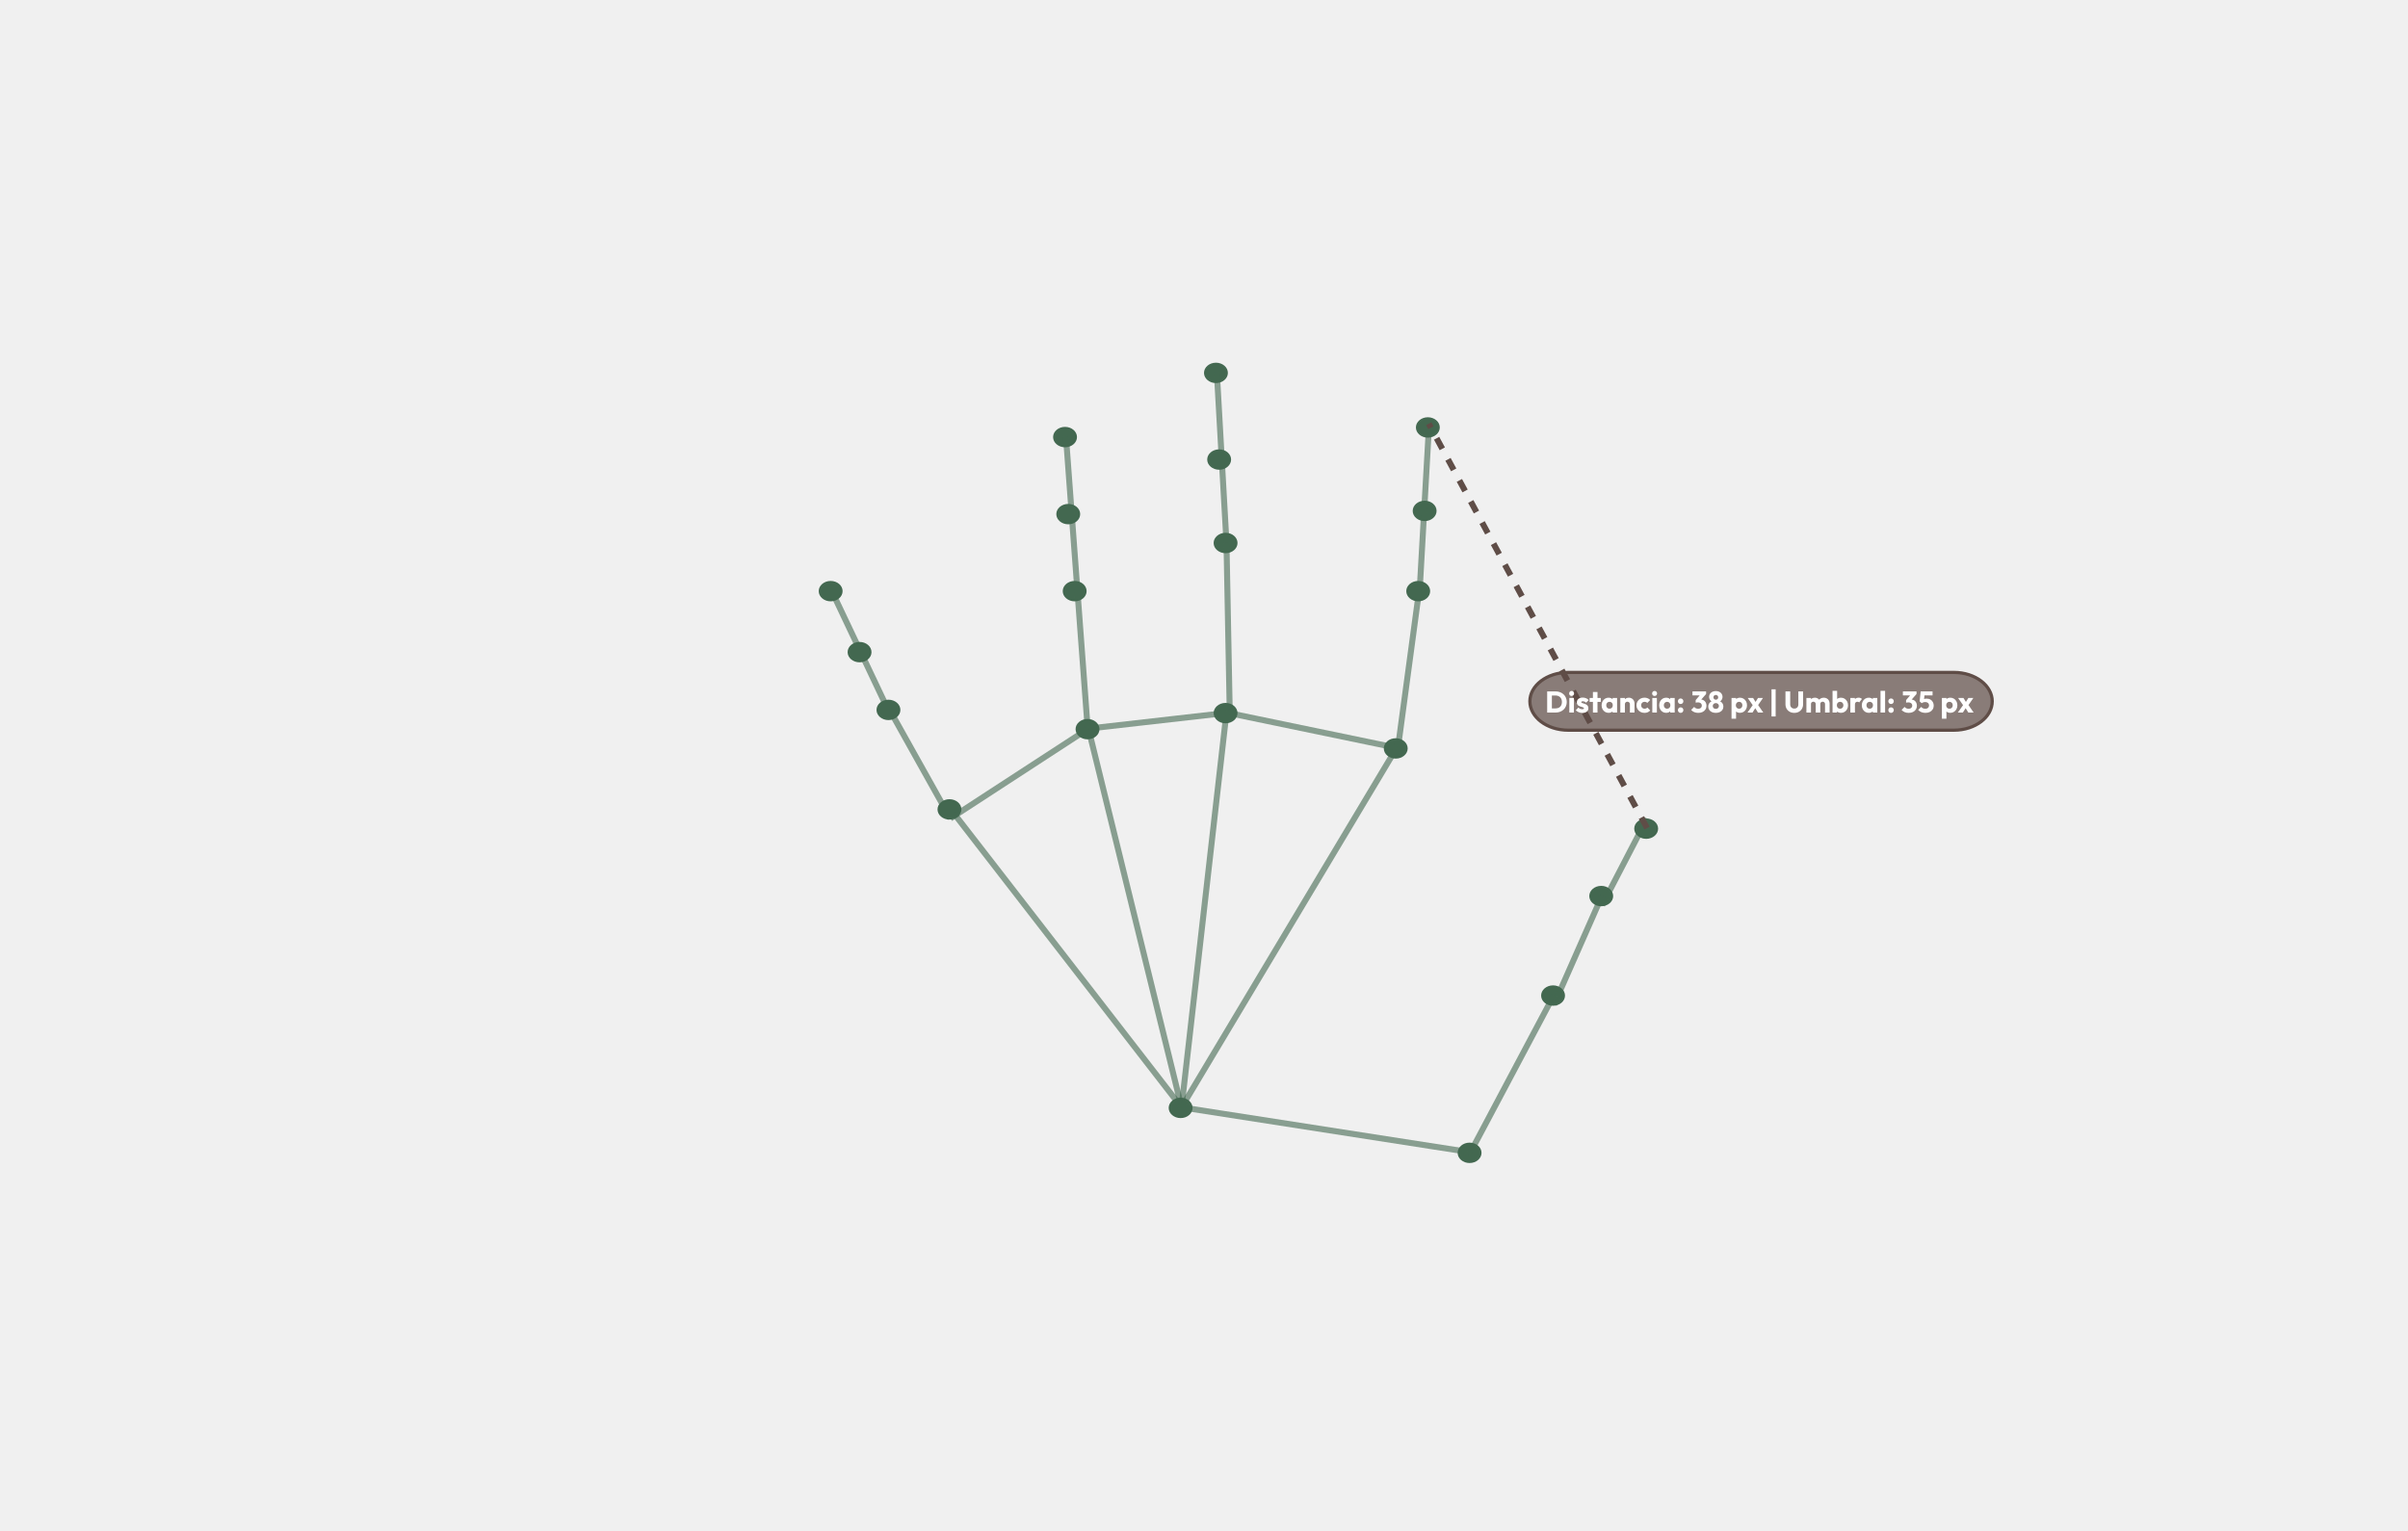
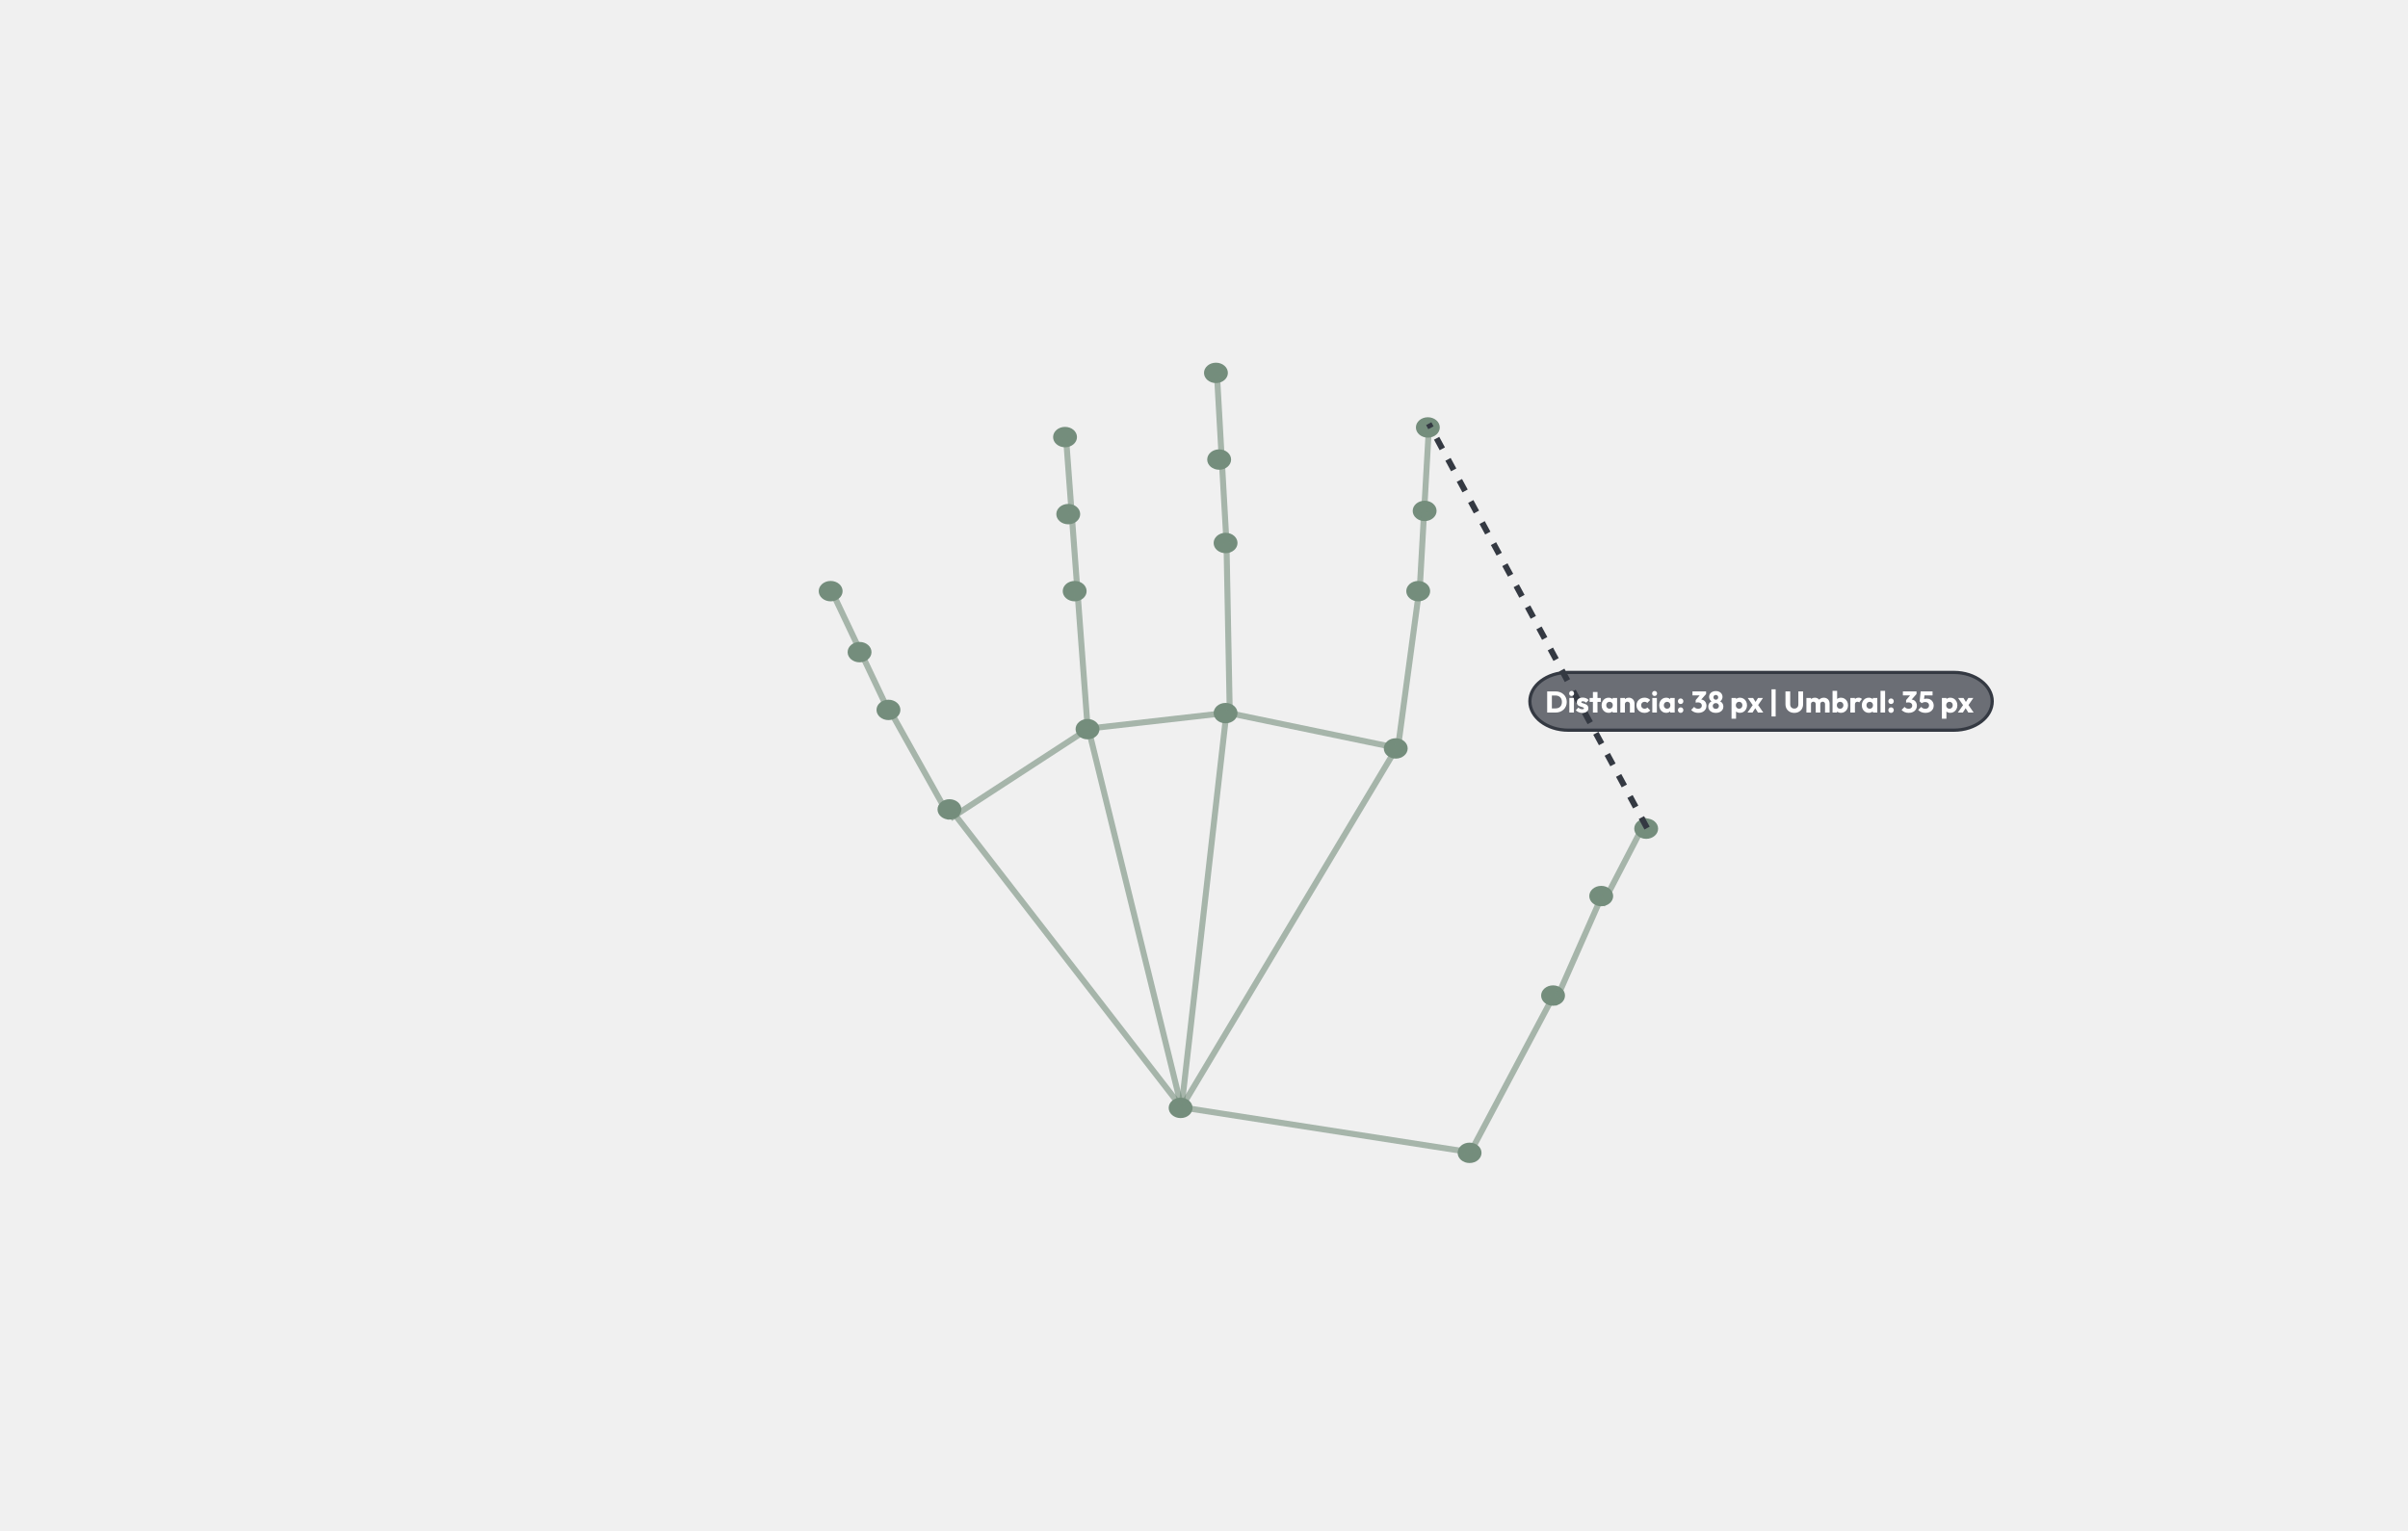
<svg xmlns="http://www.w3.org/2000/svg" width="750" height="477" viewBox="0 0 750 477" fill="none">
-   <path d="M457.72 362.353C459.774 362.353 461.44 360.931 461.44 359.177C461.44 357.422 459.774 356 457.72 356C455.665 356 454 357.422 454 359.177C454 360.931 455.665 362.353 457.72 362.353Z" fill="#436850" />
-   <path d="M367.72 348.353C369.774 348.353 371.44 346.931 371.44 345.177C371.44 343.422 369.774 342 367.72 342C365.665 342 364 343.422 364 345.177C364 346.931 365.665 348.353 367.72 348.353Z" fill="#436850" />
-   <path d="M483.72 313.353C485.774 313.353 487.44 311.931 487.44 310.177C487.44 308.422 485.774 307 483.72 307C481.665 307 480 308.422 480 310.177C480 311.931 481.665 313.353 483.72 313.353Z" fill="#436850" />
-   <path d="M498.72 282.353C500.774 282.353 502.44 280.931 502.44 279.177C502.44 277.422 500.774 276 498.72 276C496.665 276 495 277.422 495 279.177C495 280.931 496.665 282.353 498.72 282.353Z" fill="#436850" />
-   <path d="M331.72 139.353C333.774 139.353 335.44 137.931 335.44 136.177C335.44 134.422 333.774 133 331.72 133C329.665 133 328 134.422 328 136.177C328 137.931 329.665 139.353 331.72 139.353Z" fill="#436850" />
-   <path d="M334.72 187.353C336.774 187.353 338.44 185.931 338.44 184.177C338.44 182.422 336.774 181 334.72 181C332.665 181 331 182.422 331 184.177C331 185.931 332.665 187.353 334.72 187.353Z" fill="#436850" />
-   <path opacity="0.6" d="M259 184L277 222" stroke="#436850" stroke-width="1.865" />
-   <path opacity="0.6" d="M277 221L296 255" stroke="#436850" stroke-width="1.865" />
-   <path opacity="0.6" d="M296 252L368 345" stroke="#436850" stroke-width="1.865" />
-   <path opacity="0.6" d="M339 227L368 345" stroke="#436850" stroke-width="1.865" />
-   <path opacity="0.6" d="M382 222L368 345" stroke="#436850" stroke-width="1.865" />
-   <path opacity="0.6" d="M435 233L368 345" stroke="#436850" stroke-width="1.865" />
-   <path opacity="0.6" d="M458 359L368 345" stroke="#436850" stroke-width="1.865" />
-   <path opacity="0.6" d="M513 255L499 282" stroke="#436850" stroke-width="1.865" />
-   <path opacity="0.6" d="M499 279L484 313" stroke="#436850" stroke-width="1.865" />
-   <path opacity="0.6" d="M484 310L458 359" stroke="#436850" stroke-width="1.865" />
-   <path d="M295.72 255.353C297.774 255.353 299.44 253.931 299.44 252.177C299.44 250.422 297.774 249 295.72 249C293.665 249 292 250.422 292 252.177C292 253.931 293.665 255.353 295.72 255.353Z" fill="#436850" />
-   <path d="M338.72 230.353C340.774 230.353 342.44 228.931 342.44 227.177C342.44 225.422 340.774 224 338.72 224C336.665 224 335 225.422 335 227.177C335 228.931 336.665 230.353 338.72 230.353Z" fill="#436850" />
-   <path d="M378.72 119.353C380.774 119.353 382.44 117.931 382.44 116.177C382.44 114.422 380.774 113 378.72 113C376.665 113 375 114.422 375 116.177C375 117.931 376.665 119.353 378.72 119.353Z" fill="#436850" />
-   <path d="M444.72 136.353C446.774 136.353 448.44 134.931 448.44 133.177C448.44 131.422 446.774 130 444.72 130C442.665 130 441 131.422 441 133.177C441 134.931 442.665 136.353 444.72 136.353Z" fill="#436850" />
-   <path d="M441.72 187.353C443.774 187.353 445.44 185.931 445.44 184.177C445.44 182.422 443.774 181 441.72 181C439.665 181 438 182.422 438 184.177C438 185.931 439.665 187.353 441.72 187.353Z" fill="#436850" />
-   <path d="M434.72 236.353C436.774 236.353 438.44 234.931 438.44 233.177C438.44 231.422 436.774 230 434.72 230C432.665 230 431 231.422 431 233.177C431 234.931 432.665 236.353 434.72 236.353Z" fill="#436850" />
-   <path d="M512.72 261.353C514.774 261.353 516.44 259.931 516.44 258.177C516.44 256.422 514.774 255 512.72 255C510.665 255 509 256.422 509 258.177C509 259.931 510.665 261.353 512.72 261.353Z" fill="#436850" />
-   <path d="M381.72 172.353C383.774 172.353 385.44 170.931 385.44 169.177C385.44 167.422 383.774 166 381.72 166C379.665 166 378 167.422 378 169.177C378 170.931 379.665 172.353 381.72 172.353Z" fill="#436850" />
-   <path d="M381.72 225.353C383.774 225.353 385.44 223.931 385.44 222.177C385.44 220.422 383.774 219 381.72 219C379.665 219 378 220.422 378 222.177C378 223.931 379.665 225.353 381.72 225.353Z" fill="#436850" />
-   <path d="M276.72 224.353C278.774 224.353 280.44 222.931 280.44 221.177C280.44 219.422 278.774 218 276.72 218C274.665 218 273 219.422 273 221.177C273 222.931 274.665 224.353 276.72 224.353Z" fill="#436850" />
-   <path d="M267.72 206.353C269.774 206.353 271.44 204.931 271.44 203.177C271.44 201.422 269.774 200 267.72 200C265.665 200 264 201.422 264 203.177C264 204.931 265.665 206.353 267.72 206.353Z" fill="#436850" />
-   <path d="M332.72 163.353C334.774 163.353 336.44 161.931 336.44 160.177C336.44 158.422 334.774 157 332.72 157C330.665 157 329 158.422 329 160.177C329 161.931 330.665 163.353 332.72 163.353Z" fill="#436850" />
-   <path d="M379.72 146.353C381.774 146.353 383.44 144.931 383.44 143.177C383.44 141.422 381.774 140 379.72 140C377.665 140 376 141.422 376 143.177C376 144.931 377.665 146.353 379.72 146.353Z" fill="#436850" />
-   <path d="M443.72 162.353C445.774 162.353 447.44 160.931 447.44 159.177C447.44 157.422 445.774 156 443.72 156C441.665 156 440 157.422 440 159.177C440 160.931 441.665 162.353 443.72 162.353Z" fill="#436850" />
-   <path d="M258.72 187.353C260.774 187.353 262.44 185.931 262.44 184.177C262.44 182.422 260.774 181 258.72 181C256.665 181 255 182.422 255 184.177C255 185.931 256.665 187.353 258.72 187.353Z" fill="#436850" />
-   <path d="M513 258L445 132" stroke="#5F4D47" stroke-width="1.865" stroke-dasharray="3.73 3.73" />
-   <path d="M488.429 209.5H608.571C611.903 209.5 614.901 210.533 617.056 212.18C619.21 213.826 620.5 216.065 620.5 218.5C620.5 220.935 619.21 223.174 617.056 224.82C614.901 226.467 611.903 227.5 608.571 227.5H488.429C485.097 227.5 482.099 226.467 479.944 224.82C477.79 223.174 476.5 220.935 476.5 218.5C476.5 216.065 477.79 213.826 479.944 212.18C482.099 210.533 485.097 209.5 488.429 209.5Z" fill="#5F4D47" fill-opacity="0.71" stroke="#5F4D47" />
+   <path d="M457.72 362.353C459.774 362.353 461.44 360.931 461.44 359.177C461.44 357.422 459.774 356 457.72 356C455.665 356 454 357.422 454 359.177C454 360.931 455.665 362.353 457.72 362.353Z" fill="#748D7C" />
+   <path d="M367.72 348.353C369.774 348.353 371.44 346.931 371.44 345.177C371.44 343.422 369.774 342 367.72 342C365.665 342 364 343.422 364 345.177C364 346.931 365.665 348.353 367.72 348.353Z" fill="#748D7C" />
+   <path d="M483.72 313.353C485.774 313.353 487.44 311.931 487.44 310.177C487.44 308.422 485.774 307 483.72 307C481.665 307 480 308.422 480 310.177C480 311.931 481.665 313.353 483.72 313.353Z" fill="#748D7C" />
+   <path d="M498.72 282.353C500.774 282.353 502.44 280.931 502.44 279.177C502.44 277.422 500.774 276 498.72 276C496.665 276 495 277.422 495 279.177C495 280.931 496.665 282.353 498.72 282.353Z" fill="#748D7C" />
+   <path d="M331.72 139.353C333.774 139.353 335.44 137.931 335.44 136.177C335.44 134.422 333.774 133 331.72 133C329.665 133 328 134.422 328 136.177C328 137.931 329.665 139.353 331.72 139.353Z" fill="#748D7C" />
+   <path d="M334.72 187.353C336.774 187.353 338.44 185.931 338.44 184.177C338.44 182.422 336.774 181 334.72 181C332.665 181 331 182.422 331 184.177C331 185.931 332.665 187.353 334.72 187.353Z" fill="#748D7C" />
+   <path opacity="0.6" d="M259 184L277 222" stroke="#748D7C" stroke-width="1.865" />
+   <path opacity="0.6" d="M277 221L296 255" stroke="#748D7C" stroke-width="1.865" />
+   <path opacity="0.6" d="M296 252L368 345" stroke="#748D7C" stroke-width="1.865" />
+   <path opacity="0.6" d="M339 227L368 345" stroke="#748D7C" stroke-width="1.865" />
+   <path opacity="0.6" d="M382 222L368 345" stroke="#748D7C" stroke-width="1.865" />
+   <path opacity="0.6" d="M435 233L368 345" stroke="#748D7C" stroke-width="1.865" />
+   <path opacity="0.6" d="M458 359L368 345" stroke="#748D7C" stroke-width="1.865" />
+   <path opacity="0.6" d="M513 255L499 282" stroke="#748D7C" stroke-width="1.865" />
+   <path opacity="0.6" d="M499 279L484 313" stroke="#748D7C" stroke-width="1.865" />
+   <path opacity="0.6" d="M484 310L458 359" stroke="#748D7C" stroke-width="1.865" />
+   <path d="M295.72 255.353C297.774 255.353 299.44 253.931 299.44 252.177C299.44 250.422 297.774 249 295.72 249C293.665 249 292 250.422 292 252.177C292 253.931 293.665 255.353 295.72 255.353Z" fill="#748D7C" />
+   <path d="M338.72 230.353C340.774 230.353 342.44 228.931 342.44 227.177C342.44 225.422 340.774 224 338.72 224C336.665 224 335 225.422 335 227.177C335 228.931 336.665 230.353 338.72 230.353Z" fill="#748D7C" />
+   <path d="M378.72 119.353C380.774 119.353 382.44 117.931 382.44 116.177C382.44 114.422 380.774 113 378.72 113C376.665 113 375 114.422 375 116.177C375 117.931 376.665 119.353 378.72 119.353Z" fill="#748D7C" />
+   <path d="M444.72 136.353C446.774 136.353 448.44 134.931 448.44 133.177C448.44 131.422 446.774 130 444.72 130C442.665 130 441 131.422 441 133.177C441 134.931 442.665 136.353 444.72 136.353Z" fill="#748D7C" />
+   <path d="M441.72 187.353C443.774 187.353 445.44 185.931 445.44 184.177C445.44 182.422 443.774 181 441.72 181C439.665 181 438 182.422 438 184.177C438 185.931 439.665 187.353 441.72 187.353Z" fill="#748D7C" />
+   <path d="M434.72 236.353C436.774 236.353 438.44 234.931 438.44 233.177C438.44 231.422 436.774 230 434.72 230C432.665 230 431 231.422 431 233.177C431 234.931 432.665 236.353 434.72 236.353Z" fill="#748D7C" />
+   <path d="M512.72 261.353C514.774 261.353 516.44 259.931 516.44 258.177C516.44 256.422 514.774 255 512.72 255C510.665 255 509 256.422 509 258.177C509 259.931 510.665 261.353 512.72 261.353Z" fill="#748D7C" />
+   <path d="M381.72 172.353C383.774 172.353 385.44 170.931 385.44 169.177C385.44 167.422 383.774 166 381.72 166C379.665 166 378 167.422 378 169.177C378 170.931 379.665 172.353 381.72 172.353Z" fill="#748D7C" />
+   <path d="M381.72 225.353C383.774 225.353 385.44 223.931 385.44 222.177C385.44 220.422 383.774 219 381.72 219C379.665 219 378 220.422 378 222.177C378 223.931 379.665 225.353 381.72 225.353Z" fill="#748D7C" />
+   <path d="M276.72 224.353C278.774 224.353 280.44 222.931 280.44 221.177C280.44 219.422 278.774 218 276.72 218C274.665 218 273 219.422 273 221.177C273 222.931 274.665 224.353 276.72 224.353Z" fill="#748D7C" />
+   <path d="M267.72 206.353C269.774 206.353 271.44 204.931 271.44 203.177C271.44 201.422 269.774 200 267.72 200C265.665 200 264 201.422 264 203.177C264 204.931 265.665 206.353 267.72 206.353Z" fill="#748D7C" />
+   <path d="M332.72 163.353C334.774 163.353 336.44 161.931 336.44 160.177C336.44 158.422 334.774 157 332.72 157C330.665 157 329 158.422 329 160.177C329 161.931 330.665 163.353 332.72 163.353Z" fill="#748D7C" />
+   <path d="M379.72 146.353C381.774 146.353 383.44 144.931 383.44 143.177C383.44 141.422 381.774 140 379.72 140C377.665 140 376 141.422 376 143.177C376 144.931 377.665 146.353 379.72 146.353Z" fill="#748D7C" />
+   <path d="M443.72 162.353C445.774 162.353 447.44 160.931 447.44 159.177C447.44 157.422 445.774 156 443.72 156C441.665 156 440 157.422 440 159.177C440 160.931 441.665 162.353 443.72 162.353Z" fill="#748D7C" />
+   <path d="M258.72 187.353C260.774 187.353 262.44 185.931 262.44 184.177C262.44 182.422 260.774 181 258.72 181C256.665 181 255 182.422 255 184.177C255 185.931 256.665 187.353 258.72 187.353Z" fill="#748D7C" />
+   <path d="M513 258L445 132" stroke="#343942" stroke-width="1.865" stroke-dasharray="3.73 3.73" />
+   <path d="M488.429 209.5H608.571C611.903 209.5 614.901 210.533 617.056 212.18C619.21 213.826 620.5 216.065 620.5 218.5C620.5 220.935 619.21 223.174 617.056 224.82C614.901 226.467 611.903 227.5 608.571 227.5H488.429C485.097 227.5 482.099 226.467 479.944 224.82C477.79 223.174 476.5 220.935 476.5 218.5C476.5 216.065 477.79 213.826 479.944 212.18C482.099 210.533 485.097 209.5 488.429 209.5Z" fill="#343942" fill-opacity="0.71" stroke="#343942" />
  <path d="M482.874 222V220.713H484.506C484.904 220.713 485.252 220.635 485.55 220.48C485.849 220.318 486.079 220.085 486.24 219.781C486.402 219.476 486.483 219.116 486.483 218.699C486.483 218.283 486.399 217.925 486.231 217.627C486.069 217.328 485.839 217.098 485.541 216.937C485.249 216.775 484.904 216.694 484.506 216.694H482.828V215.417H484.525C485.022 215.417 485.479 215.498 485.895 215.659C486.318 215.815 486.685 216.041 486.996 216.34C487.313 216.632 487.555 216.98 487.723 217.384C487.897 217.782 487.984 218.223 487.984 218.708C487.984 219.187 487.897 219.628 487.723 220.032C487.555 220.437 487.316 220.785 487.005 221.077C486.694 221.369 486.327 221.596 485.905 221.758C485.488 221.919 485.034 222 484.543 222H482.874ZM481.886 222V215.417H483.35V222H481.886ZM488.785 222V217.468H490.212V222H488.785ZM489.503 216.843C489.279 216.843 489.093 216.769 488.944 216.62C488.801 216.464 488.729 216.278 488.729 216.06C488.729 215.836 488.801 215.65 488.944 215.501C489.093 215.351 489.279 215.277 489.503 215.277C489.727 215.277 489.91 215.351 490.053 215.501C490.196 215.65 490.268 215.836 490.268 216.06C490.268 216.278 490.196 216.464 490.053 216.62C489.91 216.769 489.727 216.843 489.503 216.843ZM492.867 222.112C492.6 222.112 492.335 222.078 492.074 222.009C491.82 221.941 491.58 221.845 491.356 221.72C491.139 221.59 490.952 221.441 490.797 221.273L491.608 220.452C491.757 220.614 491.935 220.741 492.14 220.834C492.345 220.921 492.569 220.965 492.811 220.965C492.979 220.965 493.106 220.94 493.193 220.89C493.287 220.841 493.333 220.772 493.333 220.685C493.333 220.573 493.277 220.489 493.165 220.433C493.06 220.371 492.923 220.318 492.755 220.275C492.587 220.225 492.41 220.172 492.224 220.116C492.037 220.06 491.86 219.983 491.692 219.883C491.524 219.784 491.387 219.647 491.282 219.473C491.176 219.293 491.123 219.066 491.123 218.792C491.123 218.5 491.198 218.248 491.347 218.037C491.496 217.819 491.708 217.648 491.981 217.524C492.255 217.4 492.575 217.338 492.942 217.338C493.327 217.338 493.681 217.406 494.005 217.543C494.334 217.673 494.601 217.869 494.807 218.13L493.995 218.951C493.852 218.783 493.691 218.665 493.51 218.596C493.336 218.528 493.165 218.494 492.998 218.494C492.836 218.494 492.715 218.519 492.634 218.568C492.553 218.612 492.513 218.677 492.513 218.764C492.513 218.858 492.566 218.932 492.671 218.988C492.777 219.044 492.914 219.094 493.081 219.137C493.249 219.181 493.426 219.234 493.613 219.296C493.799 219.358 493.977 219.442 494.144 219.548C494.312 219.653 494.449 219.796 494.555 219.977C494.66 220.151 494.713 220.381 494.713 220.667C494.713 221.108 494.545 221.459 494.21 221.72C493.88 221.981 493.433 222.112 492.867 222.112ZM496.131 222V215.594H497.557V222H496.131ZM495.105 218.68V217.468H498.583V218.68H495.105ZM501.014 222.093C500.597 222.093 500.224 221.991 499.895 221.786C499.571 221.58 499.313 221.301 499.121 220.946C498.934 220.592 498.841 220.188 498.841 219.734C498.841 219.28 498.934 218.876 499.121 218.522C499.313 218.168 499.571 217.888 499.895 217.683C500.224 217.478 500.597 217.375 501.014 217.375C501.318 217.375 501.592 217.434 501.834 217.552C502.083 217.67 502.285 217.835 502.44 218.046C502.596 218.251 502.683 218.488 502.701 218.755V220.713C502.683 220.98 502.596 221.22 502.44 221.431C502.291 221.636 502.092 221.798 501.844 221.916C501.595 222.034 501.318 222.093 501.014 222.093ZM501.303 220.806C501.607 220.806 501.853 220.707 502.039 220.508C502.226 220.303 502.319 220.045 502.319 219.734C502.319 219.523 502.276 219.336 502.189 219.175C502.108 219.013 501.99 218.889 501.834 218.802C501.685 218.708 501.511 218.662 501.312 218.662C501.113 218.662 500.936 218.708 500.78 218.802C500.631 218.889 500.51 219.013 500.417 219.175C500.33 219.336 500.286 219.523 500.286 219.734C500.286 219.939 500.33 220.123 500.417 220.284C500.504 220.446 500.625 220.573 500.78 220.667C500.936 220.76 501.11 220.806 501.303 220.806ZM502.263 222V220.778L502.478 219.678L502.263 218.578V217.468H503.662V222H502.263ZM507.66 222V219.417C507.66 219.181 507.585 218.991 507.436 218.848C507.293 218.699 507.109 218.624 506.886 218.624C506.73 218.624 506.593 218.659 506.475 218.727C506.357 218.789 506.264 218.882 506.196 219.007C506.127 219.125 506.093 219.262 506.093 219.417L505.543 219.147C505.543 218.792 505.621 218.481 505.776 218.214C505.931 217.947 506.146 217.742 506.419 217.599C506.699 217.45 507.013 217.375 507.361 217.375C507.697 217.375 507.992 217.456 508.247 217.617C508.508 217.773 508.713 217.981 508.862 218.242C509.012 218.503 509.086 218.789 509.086 219.1V222H507.66ZM504.666 222V217.468H506.093V222H504.666ZM512.194 222.103C511.728 222.103 511.305 222 510.926 221.795C510.547 221.59 510.248 221.307 510.031 220.946C509.813 220.586 509.704 220.182 509.704 219.734C509.704 219.28 509.813 218.876 510.031 218.522C510.254 218.161 510.556 217.878 510.935 217.673C511.314 217.468 511.74 217.366 512.213 217.366C512.567 217.366 512.89 217.428 513.182 217.552C513.481 217.67 513.745 217.85 513.975 218.093L513.061 219.007C512.955 218.889 512.831 218.802 512.688 218.746C512.551 218.69 512.393 218.662 512.213 218.662C512.007 218.662 511.824 218.708 511.662 218.802C511.507 218.889 511.383 219.013 511.289 219.175C511.202 219.33 511.159 219.513 511.159 219.725C511.159 219.936 511.202 220.123 511.289 220.284C511.383 220.446 511.51 220.573 511.672 220.667C511.833 220.76 512.014 220.806 512.213 220.806C512.399 220.806 512.564 220.775 512.707 220.713C512.856 220.645 512.983 220.552 513.089 220.433L513.994 221.347C513.757 221.596 513.49 221.786 513.192 221.916C512.893 222.04 512.561 222.103 512.194 222.103ZM514.629 222V217.468H516.055V222H514.629ZM515.347 216.843C515.123 216.843 514.936 216.769 514.787 216.62C514.644 216.464 514.573 216.278 514.573 216.06C514.573 215.836 514.644 215.65 514.787 215.501C514.936 215.351 515.123 215.277 515.347 215.277C515.57 215.277 515.754 215.351 515.897 215.501C516.04 215.65 516.111 215.836 516.111 216.06C516.111 216.278 516.04 216.464 515.897 216.62C515.754 216.769 515.57 216.843 515.347 216.843ZM518.953 222.093C518.536 222.093 518.163 221.991 517.834 221.786C517.511 221.58 517.253 221.301 517.06 220.946C516.873 220.592 516.78 220.188 516.78 219.734C516.78 219.28 516.873 218.876 517.06 218.522C517.253 218.168 517.511 217.888 517.834 217.683C518.163 217.478 518.536 217.375 518.953 217.375C519.257 217.375 519.531 217.434 519.773 217.552C520.022 217.67 520.224 217.835 520.379 218.046C520.535 218.251 520.622 218.488 520.641 218.755V220.713C520.622 220.98 520.535 221.22 520.379 221.431C520.23 221.636 520.031 221.798 519.783 221.916C519.534 222.034 519.257 222.093 518.953 222.093ZM519.242 220.806C519.546 220.806 519.792 220.707 519.979 220.508C520.165 220.303 520.258 220.045 520.258 219.734C520.258 219.523 520.215 219.336 520.128 219.175C520.047 219.013 519.929 218.889 519.773 218.802C519.624 218.708 519.45 218.662 519.251 218.662C519.052 218.662 518.875 218.708 518.72 218.802C518.57 218.889 518.449 219.013 518.356 219.175C518.269 219.336 518.225 219.523 518.225 219.734C518.225 219.939 518.269 220.123 518.356 220.284C518.443 220.446 518.564 220.573 518.72 220.667C518.875 220.76 519.049 220.806 519.242 220.806ZM520.202 222V220.778L520.417 219.678L520.202 218.578V217.468H521.601V222H520.202ZM523.454 222.103C523.212 222.103 523.01 222.019 522.848 221.851C522.686 221.683 522.606 221.481 522.606 221.245C522.606 220.996 522.686 220.791 522.848 220.629C523.01 220.461 523.212 220.377 523.454 220.377C523.703 220.377 523.905 220.461 524.06 220.629C524.222 220.791 524.303 220.996 524.303 221.245C524.303 221.481 524.222 221.683 524.06 221.851C523.905 222.019 523.703 222.103 523.454 222.103ZM523.454 219.342C523.212 219.342 523.01 219.259 522.848 219.091C522.686 218.923 522.606 218.721 522.606 218.485C522.606 218.236 522.686 218.031 522.848 217.869C523.01 217.701 523.212 217.617 523.454 217.617C523.703 217.617 523.905 217.701 524.06 217.869C524.222 218.031 524.303 218.236 524.303 218.485C524.303 218.721 524.222 218.923 524.06 219.091C523.905 219.259 523.703 219.342 523.454 219.342ZM528.941 222.103C528.488 222.103 528.071 222.025 527.692 221.869C527.313 221.708 526.993 221.478 526.731 221.179L527.673 220.238C527.791 220.412 527.962 220.555 528.186 220.667C528.416 220.772 528.659 220.825 528.913 220.825C529.143 220.825 529.342 220.785 529.51 220.704C529.678 220.623 529.809 220.508 529.902 220.359C530.001 220.21 530.051 220.032 530.051 219.827C530.051 219.622 530.001 219.448 529.902 219.305C529.809 219.156 529.669 219.041 529.482 218.96C529.302 218.879 529.084 218.839 528.83 218.839C528.711 218.839 528.587 218.848 528.457 218.867C528.332 218.879 528.227 218.901 528.139 218.932L528.783 218.121C528.957 218.071 529.122 218.031 529.277 218C529.439 217.962 529.588 217.944 529.725 217.944C530.06 217.944 530.362 218.025 530.629 218.186C530.896 218.342 531.108 218.565 531.263 218.858C531.425 219.144 531.506 219.485 531.506 219.883C531.506 220.318 531.397 220.704 531.179 221.04C530.968 221.375 530.67 221.636 530.284 221.823C529.905 222.009 529.457 222.103 528.941 222.103ZM528.139 218.932V218.121L529.743 216.237L531.384 216.228L529.715 218.13L528.139 218.932ZM527.142 216.657V215.417H531.384V216.228L530.238 216.657H527.142ZM534.411 222.103C533.939 222.103 533.525 222.019 533.171 221.851C532.823 221.683 532.549 221.453 532.35 221.161C532.158 220.869 532.061 220.536 532.061 220.163C532.061 219.852 532.12 219.572 532.239 219.324C532.363 219.075 532.534 218.867 532.751 218.699C532.975 218.531 533.233 218.416 533.525 218.354L533.497 218.652C533.249 218.596 533.037 218.494 532.863 218.345C532.689 218.189 532.556 218.003 532.462 217.785C532.369 217.568 532.323 217.341 532.323 217.105C532.323 216.756 532.41 216.449 532.584 216.181C532.764 215.908 533.013 215.693 533.33 215.538C533.647 215.383 534.007 215.305 534.411 215.305C534.822 215.305 535.182 215.383 535.493 215.538C535.81 215.693 536.056 215.908 536.23 216.181C536.41 216.449 536.5 216.756 536.5 217.105C536.5 217.341 536.453 217.568 536.36 217.785C536.273 218.003 536.143 218.189 535.968 218.345C535.794 218.494 535.583 218.596 535.334 218.652L535.297 218.354C535.595 218.416 535.853 218.531 536.071 218.699C536.295 218.867 536.466 219.075 536.584 219.324C536.702 219.572 536.761 219.852 536.761 220.163C536.761 220.536 536.665 220.869 536.472 221.161C536.279 221.453 536.006 221.683 535.651 221.851C535.303 222.019 534.89 222.103 534.411 222.103ZM534.411 220.853C534.598 220.853 534.762 220.816 534.905 220.741C535.048 220.66 535.16 220.552 535.241 220.415C535.328 220.278 535.372 220.126 535.372 219.958C535.372 219.784 535.328 219.632 535.241 219.501C535.16 219.364 535.048 219.259 534.905 219.184C534.762 219.103 534.598 219.063 534.411 219.063C534.225 219.063 534.06 219.103 533.917 219.184C533.774 219.259 533.662 219.364 533.581 219.501C533.501 219.632 533.46 219.784 533.46 219.958C533.46 220.126 533.501 220.278 533.581 220.415C533.662 220.552 533.774 220.66 533.917 220.741C534.06 220.816 534.225 220.853 534.411 220.853ZM534.411 218C534.629 218 534.806 217.931 534.943 217.795C535.086 217.652 535.157 217.474 535.157 217.263C535.157 217.045 535.086 216.868 534.943 216.732C534.806 216.589 534.629 216.517 534.411 216.517C534.2 216.517 534.023 216.585 533.88 216.722C533.737 216.859 533.665 217.036 533.665 217.254C533.665 217.465 533.737 217.642 533.88 217.785C534.023 217.928 534.2 218 534.411 218ZM541.917 222.093C541.613 222.093 541.333 222.034 541.078 221.916C540.823 221.798 540.615 221.636 540.453 221.431C540.292 221.22 540.198 220.98 540.173 220.713V218.802C540.198 218.534 540.292 218.292 540.453 218.074C540.615 217.857 540.823 217.686 541.078 217.561C541.333 217.437 541.613 217.375 541.917 217.375C542.346 217.375 542.725 217.478 543.055 217.683C543.391 217.888 543.652 218.168 543.838 218.522C544.031 218.876 544.127 219.28 544.127 219.734C544.127 220.188 544.031 220.592 543.838 220.946C543.652 221.301 543.391 221.58 543.055 221.786C542.725 221.991 542.346 222.093 541.917 222.093ZM539.306 223.912V217.468H540.733V218.634L540.5 219.734L540.714 220.834V223.912H539.306ZM541.656 220.806C541.861 220.806 542.038 220.76 542.188 220.667C542.343 220.573 542.464 220.446 542.551 220.284C542.638 220.123 542.682 219.939 542.682 219.734C542.682 219.523 542.638 219.336 542.551 219.175C542.464 219.013 542.343 218.889 542.188 218.802C542.038 218.708 541.864 218.662 541.665 218.662C541.467 218.662 541.289 218.708 541.134 218.802C540.985 218.889 540.867 219.013 540.78 219.175C540.693 219.336 540.649 219.523 540.649 219.734C540.649 219.939 540.689 220.123 540.77 220.284C540.857 220.446 540.979 220.573 541.134 220.667C541.289 220.76 541.463 220.806 541.656 220.806ZM547.54 222L546.449 220.238L546.142 220.042L544.361 217.468H546.03L547.046 219.119L547.345 219.305L549.191 222H547.54ZM544.277 222L546.132 219.361L546.944 220.275L545.834 222H544.277ZM547.335 220.032L546.524 219.119L547.55 217.468H549.098L547.335 220.032ZM551.76 223.212V214.764H553.047V223.212H551.76ZM558.859 222.103C558.318 222.103 557.839 221.988 557.423 221.758C557.012 221.528 556.689 221.211 556.453 220.806C556.223 220.396 556.108 219.93 556.108 219.408V215.417H557.581V219.492C557.581 219.753 557.637 219.98 557.749 220.172C557.861 220.365 558.013 220.514 558.206 220.62C558.405 220.719 558.622 220.769 558.859 220.769C559.107 220.769 559.325 220.719 559.511 220.62C559.698 220.514 559.844 220.368 559.95 220.182C560.062 219.989 560.117 219.762 560.117 219.501V215.417H561.591V219.417C561.591 219.939 561.476 220.402 561.246 220.806C561.016 221.211 560.696 221.528 560.285 221.758C559.875 221.988 559.399 222.103 558.859 222.103ZM562.627 222V217.468H564.054V222H562.627ZM565.527 222V219.352C565.527 219.122 565.456 218.945 565.313 218.82C565.176 218.69 565.005 218.624 564.8 218.624C564.657 218.624 564.529 218.656 564.418 218.718C564.306 218.774 564.216 218.854 564.147 218.96C564.085 219.066 564.054 219.196 564.054 219.352L563.504 219.109C563.504 218.749 563.581 218.441 563.737 218.186C563.892 217.925 564.104 217.726 564.371 217.589C564.638 217.446 564.94 217.375 565.275 217.375C565.592 217.375 565.875 217.446 566.124 217.589C566.379 217.732 566.581 217.931 566.73 218.186C566.879 218.441 566.954 218.746 566.954 219.1V222H565.527ZM568.427 222V219.352C568.427 219.122 568.356 218.945 568.213 218.82C568.076 218.69 567.905 218.624 567.7 218.624C567.557 218.624 567.429 218.656 567.318 218.718C567.206 218.774 567.116 218.854 567.047 218.96C566.985 219.066 566.954 219.196 566.954 219.352L566.133 219.24C566.146 218.854 566.236 218.525 566.404 218.251C566.578 217.972 566.805 217.757 567.084 217.608C567.37 217.453 567.691 217.375 568.045 217.375C568.393 217.375 568.701 217.45 568.968 217.599C569.242 217.742 569.456 217.95 569.611 218.223C569.773 218.491 569.854 218.814 569.854 219.193V222H568.427ZM573.379 222.093C573.074 222.093 572.795 222.031 572.54 221.907C572.285 221.776 572.077 221.605 571.915 221.394C571.753 221.176 571.66 220.934 571.635 220.667V218.755C571.66 218.488 571.753 218.251 571.915 218.046C572.077 217.835 572.285 217.67 572.54 217.552C572.795 217.434 573.074 217.375 573.379 217.375C573.808 217.375 574.187 217.478 574.517 217.683C574.852 217.888 575.113 218.168 575.3 218.522C575.493 218.876 575.589 219.28 575.589 219.734C575.589 220.188 575.493 220.592 575.3 220.946C575.113 221.301 574.852 221.58 574.517 221.786C574.187 221.991 573.808 222.093 573.379 222.093ZM570.768 222V215.23H572.195V218.578L571.962 219.678L572.176 220.778V222H570.768ZM573.127 220.806C573.326 220.806 573.5 220.76 573.65 220.667C573.805 220.573 573.926 220.446 574.013 220.284C574.1 220.123 574.144 219.939 574.144 219.734C574.144 219.523 574.1 219.336 574.013 219.175C573.926 219.013 573.805 218.889 573.65 218.802C573.5 218.708 573.326 218.662 573.127 218.662C572.928 218.662 572.751 218.708 572.596 218.802C572.44 218.889 572.319 219.013 572.232 219.175C572.151 219.336 572.111 219.523 572.111 219.734C572.111 219.945 572.154 220.132 572.241 220.294C572.329 220.455 572.447 220.583 572.596 220.676C572.751 220.763 572.928 220.806 573.127 220.806ZM576.314 222V217.468H577.741V222H576.314ZM577.741 219.51L577.144 219.044C577.262 218.516 577.461 218.105 577.741 217.813C578.02 217.521 578.409 217.375 578.906 217.375C579.124 217.375 579.313 217.409 579.475 217.478C579.643 217.54 579.789 217.639 579.913 217.776L579.065 218.848C579.002 218.78 578.925 218.727 578.832 218.69C578.738 218.652 578.633 218.634 578.514 218.634C578.278 218.634 578.089 218.708 577.946 218.858C577.809 219.001 577.741 219.218 577.741 219.51ZM582.059 222.093C581.642 222.093 581.269 221.991 580.94 221.786C580.616 221.58 580.358 221.301 580.166 220.946C579.979 220.592 579.886 220.188 579.886 219.734C579.886 219.28 579.979 218.876 580.166 218.522C580.358 218.168 580.616 217.888 580.94 217.683C581.269 217.478 581.642 217.375 582.059 217.375C582.363 217.375 582.637 217.434 582.879 217.552C583.128 217.67 583.33 217.835 583.485 218.046C583.641 218.251 583.728 218.488 583.746 218.755V220.713C583.728 220.98 583.641 221.22 583.485 221.431C583.336 221.636 583.137 221.798 582.889 221.916C582.64 222.034 582.363 222.093 582.059 222.093ZM582.348 220.806C582.652 220.806 582.898 220.707 583.084 220.508C583.271 220.303 583.364 220.045 583.364 219.734C583.364 219.523 583.321 219.336 583.234 219.175C583.153 219.013 583.035 218.889 582.879 218.802C582.73 218.708 582.556 218.662 582.357 218.662C582.158 218.662 581.981 218.708 581.826 218.802C581.676 218.889 581.555 219.013 581.462 219.175C581.375 219.336 581.331 219.523 581.331 219.734C581.331 219.939 581.375 220.123 581.462 220.284C581.549 220.446 581.67 220.573 581.826 220.667C581.981 220.76 582.155 220.806 582.348 220.806ZM583.308 222V220.778L583.523 219.678L583.308 218.578V217.468H584.707V222H583.308ZM585.711 222V215.23H587.138V222H585.711ZM588.991 222.103C588.749 222.103 588.547 222.019 588.385 221.851C588.224 221.683 588.143 221.481 588.143 221.245C588.143 220.996 588.224 220.791 588.385 220.629C588.547 220.461 588.749 220.377 588.991 220.377C589.24 220.377 589.442 220.461 589.597 220.629C589.759 220.791 589.84 220.996 589.84 221.245C589.84 221.481 589.759 221.683 589.597 221.851C589.442 222.019 589.24 222.103 588.991 222.103ZM588.991 219.342C588.749 219.342 588.547 219.259 588.385 219.091C588.224 218.923 588.143 218.721 588.143 218.485C588.143 218.236 588.224 218.031 588.385 217.869C588.547 217.701 588.749 217.617 588.991 217.617C589.24 217.617 589.442 217.701 589.597 217.869C589.759 218.031 589.84 218.236 589.84 218.485C589.84 218.721 589.759 218.923 589.597 219.091C589.442 219.259 589.24 219.342 588.991 219.342ZM594.479 222.103C594.025 222.103 593.608 222.025 593.229 221.869C592.85 221.708 592.53 221.478 592.269 221.179L593.21 220.238C593.329 220.412 593.5 220.555 593.723 220.667C593.953 220.772 594.196 220.825 594.451 220.825C594.681 220.825 594.88 220.785 595.047 220.704C595.215 220.623 595.346 220.508 595.439 220.359C595.539 220.21 595.588 220.032 595.588 219.827C595.588 219.622 595.539 219.448 595.439 219.305C595.346 219.156 595.206 219.041 595.019 218.96C594.839 218.879 594.622 218.839 594.367 218.839C594.249 218.839 594.124 218.848 593.994 218.867C593.869 218.879 593.764 218.901 593.677 218.932L594.32 218.121C594.494 218.071 594.659 218.031 594.814 218C594.976 217.962 595.125 217.944 595.262 217.944C595.598 217.944 595.899 218.025 596.166 218.186C596.434 218.342 596.645 218.565 596.8 218.858C596.962 219.144 597.043 219.485 597.043 219.883C597.043 220.318 596.934 220.704 596.717 221.04C596.505 221.375 596.207 221.636 595.821 221.823C595.442 222.009 594.995 222.103 594.479 222.103ZM593.677 218.932V218.121L595.281 216.237L596.922 216.228L595.253 218.13L593.677 218.932ZM592.679 216.657V215.417H596.922V216.228L595.775 216.657H592.679ZM599.697 222.103C599.243 222.103 598.817 222.025 598.419 221.869C598.028 221.708 597.701 221.478 597.44 221.179L598.391 220.238C598.509 220.412 598.68 220.555 598.904 220.667C599.134 220.772 599.383 220.825 599.65 220.825C599.886 220.825 600.091 220.785 600.266 220.704C600.44 220.617 600.576 220.496 600.676 220.34C600.775 220.179 600.825 219.992 600.825 219.781C600.825 219.563 600.775 219.377 600.676 219.221C600.576 219.066 600.436 218.948 600.256 218.867C600.082 218.78 599.883 218.736 599.659 218.736C599.436 218.736 599.23 218.767 599.044 218.83C598.857 218.886 598.687 218.973 598.531 219.091L598.652 218.158C598.795 218.046 598.932 217.956 599.063 217.888C599.193 217.813 599.336 217.757 599.492 217.72C599.647 217.683 599.83 217.664 600.042 217.664C600.527 217.664 600.934 217.763 601.263 217.962C601.599 218.161 601.851 218.426 602.019 218.755C602.193 219.084 602.28 219.448 602.28 219.846C602.28 220.281 602.171 220.67 601.953 221.012C601.742 221.353 601.444 221.621 601.058 221.814C600.673 222.006 600.219 222.103 599.697 222.103ZM598.531 219.091L597.897 218.503L598.214 215.417H599.538L599.193 218.475L598.531 219.091ZM598.41 216.657L598.214 215.417H601.916V216.657H598.41ZM607.436 222.093C607.132 222.093 606.852 222.034 606.597 221.916C606.342 221.798 606.134 221.636 605.972 221.431C605.811 221.22 605.717 220.98 605.692 220.713V218.802C605.717 218.534 605.811 218.292 605.972 218.074C606.134 217.857 606.342 217.686 606.597 217.561C606.852 217.437 607.132 217.375 607.436 217.375C607.865 217.375 608.244 217.478 608.574 217.683C608.91 217.888 609.171 218.168 609.357 218.522C609.55 218.876 609.646 219.28 609.646 219.734C609.646 220.188 609.55 220.592 609.357 220.946C609.171 221.301 608.91 221.58 608.574 221.786C608.244 221.991 607.865 222.093 607.436 222.093ZM604.825 223.912V217.468H606.252V218.634L606.019 219.734L606.233 220.834V223.912H604.825ZM607.175 220.806C607.38 220.806 607.557 220.76 607.707 220.667C607.862 220.573 607.983 220.446 608.07 220.284C608.157 220.123 608.201 219.939 608.201 219.734C608.201 219.523 608.157 219.336 608.07 219.175C607.983 219.013 607.862 218.889 607.707 218.802C607.557 218.708 607.383 218.662 607.184 218.662C606.986 218.662 606.808 218.708 606.653 218.802C606.504 218.889 606.386 219.013 606.299 219.175C606.212 219.336 606.168 219.523 606.168 219.734C606.168 219.939 606.208 220.123 606.289 220.284C606.376 220.446 606.498 220.573 606.653 220.667C606.808 220.76 606.982 220.806 607.175 220.806ZM613.059 222L611.968 220.238L611.661 220.042L609.88 217.468H611.549L612.565 219.119L612.863 219.305L614.71 222H613.059ZM609.796 222L611.651 219.361L612.463 220.275L611.353 222H609.796ZM612.854 220.032L612.043 219.119L613.069 217.468H614.617L612.854 220.032Z" fill="white" />
-   <path opacity="0.6" d="M332 136L339 230" stroke="#436850" stroke-width="1.865" />
-   <path opacity="0.6" d="M379 116L382 169" stroke="#436850" stroke-width="1.865" />
-   <path opacity="0.6" d="M382 169L383 221" stroke="#436850" stroke-width="1.865" />
-   <path opacity="0.6" d="M445 134L442 187" stroke="#436850" stroke-width="1.865" />
-   <path opacity="0.6" d="M442 184L435 236" stroke="#436850" stroke-width="1.865" />
-   <path opacity="0.6" d="M339 227L296 255" stroke="#436850" stroke-width="1.865" />
-   <path opacity="0.6" d="M383 222L339 227" stroke="#436850" stroke-width="1.865" />
-   <path opacity="0.6" d="M435 233L382 222" stroke="#436850" stroke-width="1.865" />
+   <path opacity="0.6" d="M332 136L339 230" stroke="#748D7C" stroke-width="1.865" />
+   <path opacity="0.6" d="M379 116L382 169" stroke="#748D7C" stroke-width="1.865" />
+   <path opacity="0.6" d="M382 169L383 221" stroke="#748D7C" stroke-width="1.865" />
+   <path opacity="0.6" d="M445 134L442 187" stroke="#748D7C" stroke-width="1.865" />
+   <path opacity="0.6" d="M442 184L435 236" stroke="#748D7C" stroke-width="1.865" />
+   <path opacity="0.6" d="M339 227L296 255" stroke="#748D7C" stroke-width="1.865" />
+   <path opacity="0.6" d="M383 222L339 227" stroke="#748D7C" stroke-width="1.865" />
+   <path opacity="0.6" d="M435 233L382 222" stroke="#748D7C" stroke-width="1.865" />
</svg>
